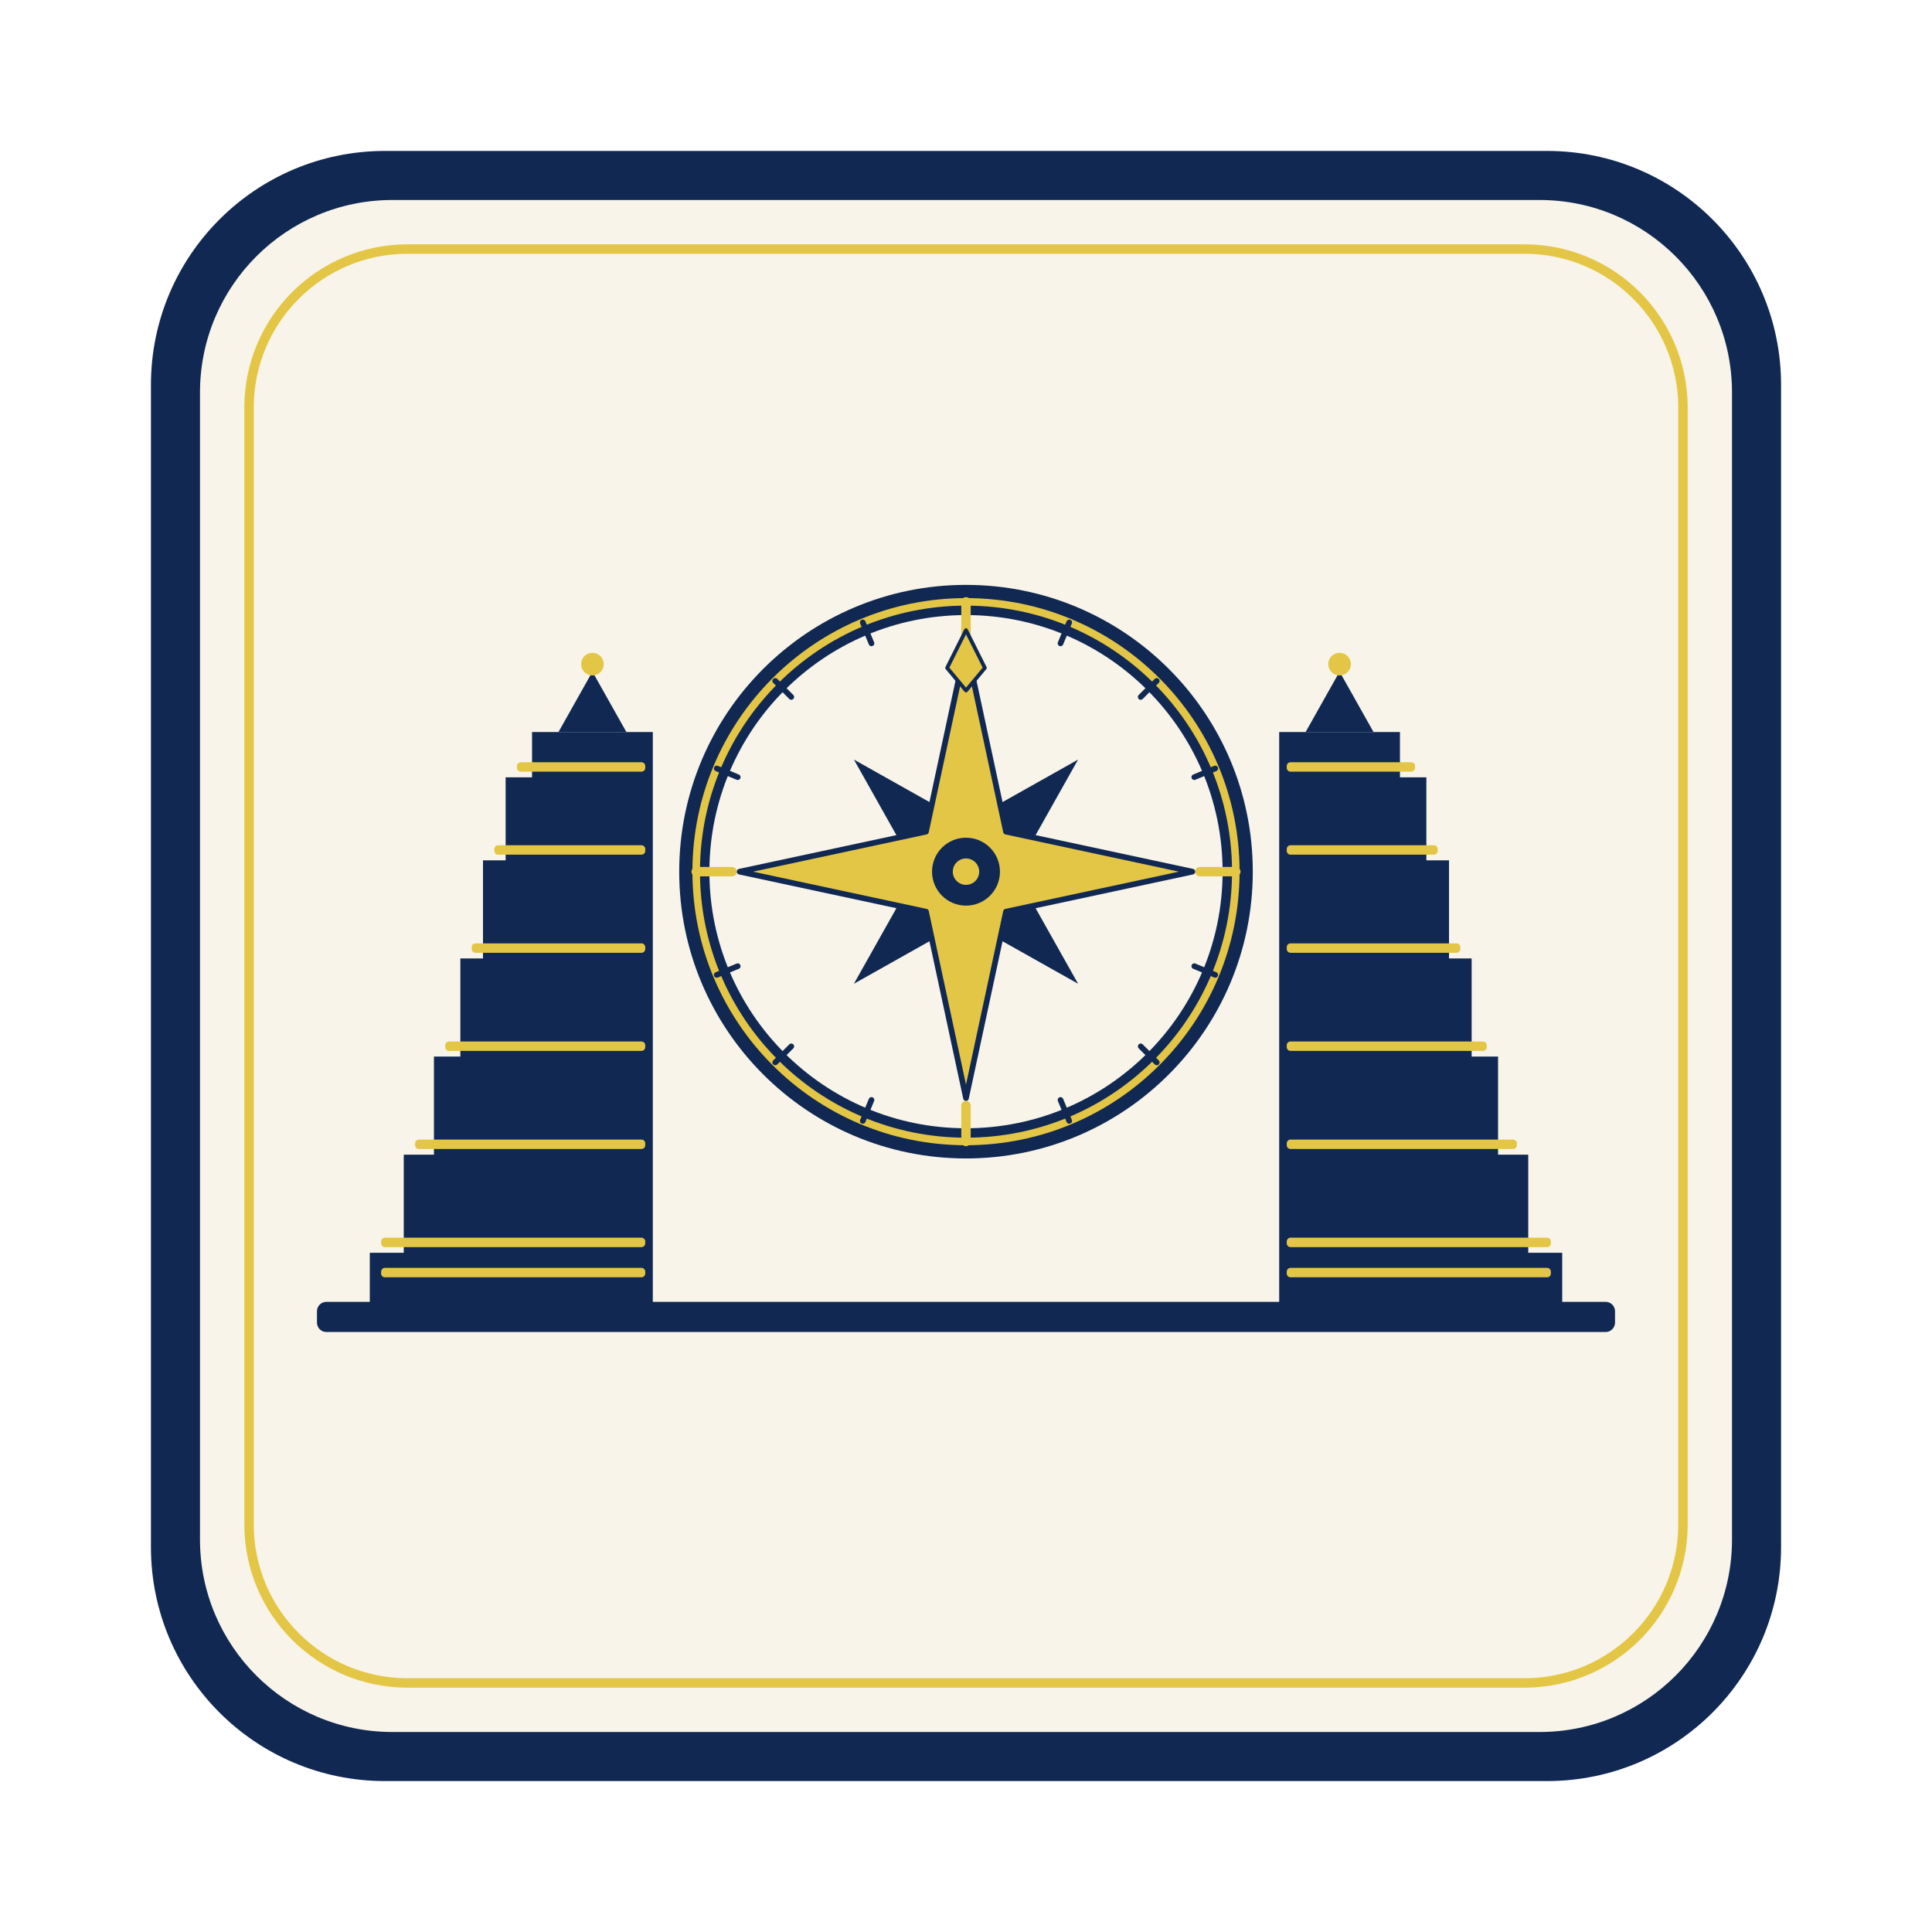
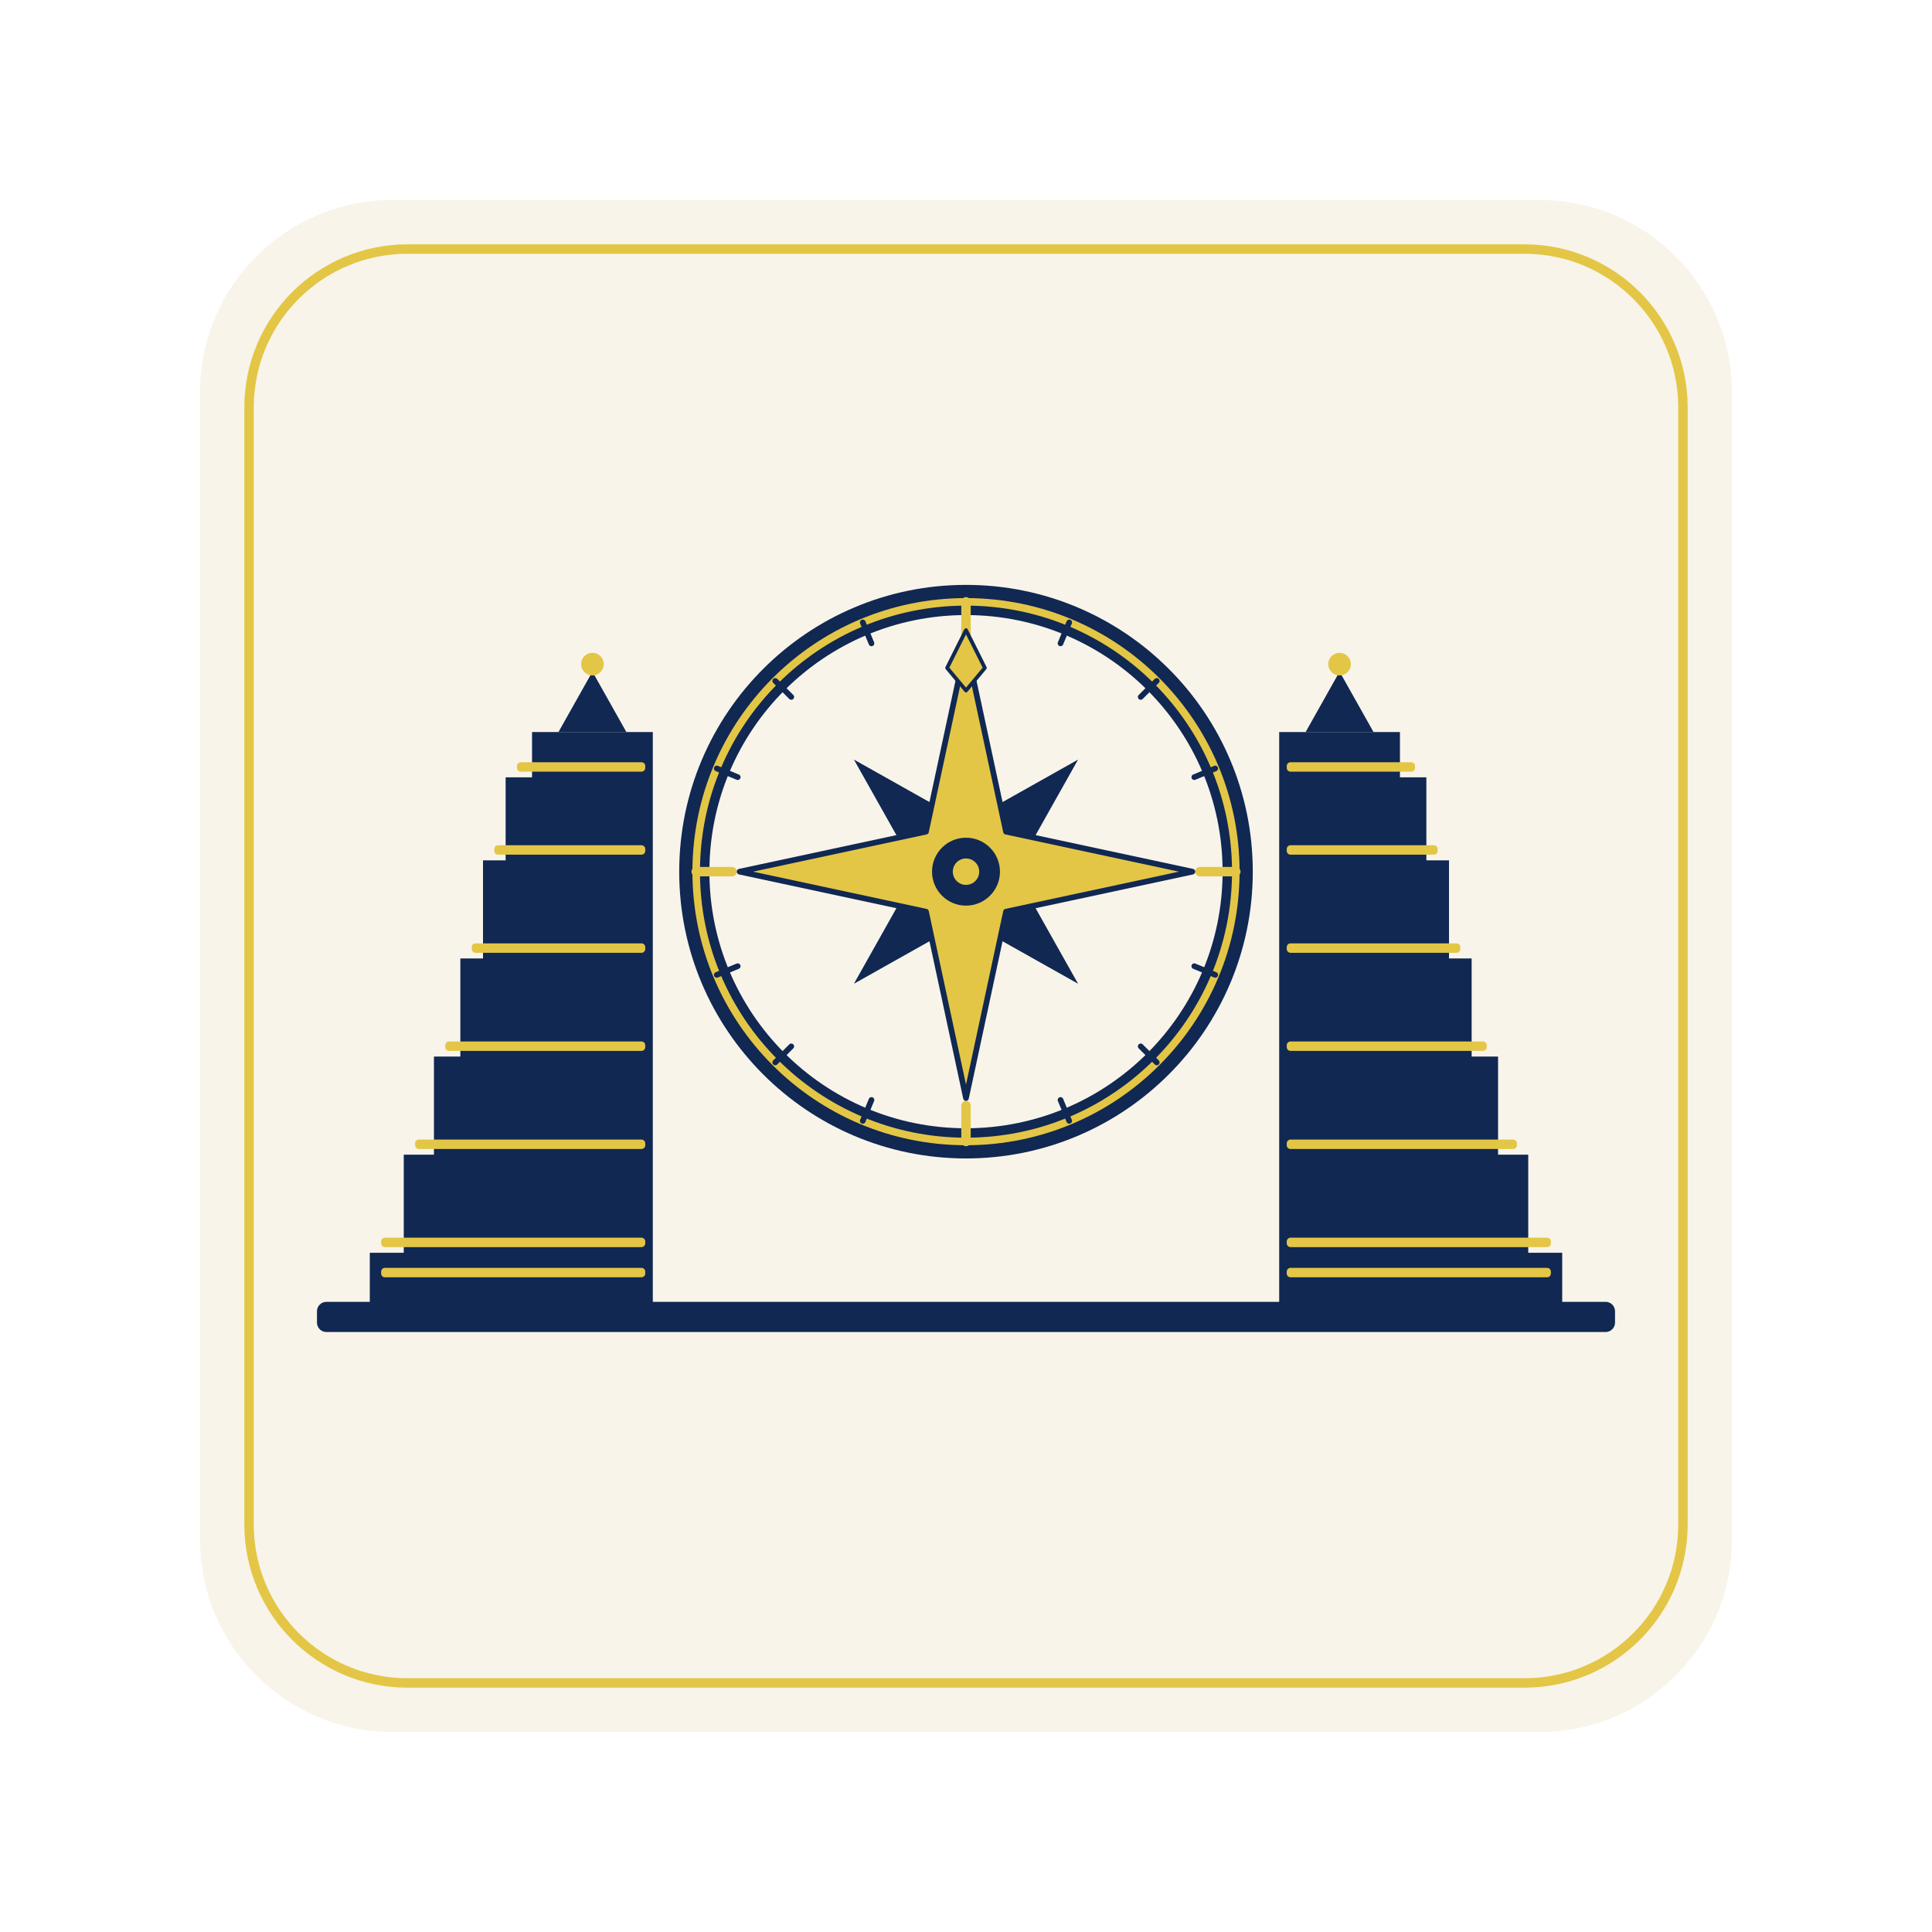
<svg xmlns="http://www.w3.org/2000/svg" width="1024" height="1024" viewBox="0 0 1024 1024" fill="none">
-   <rect x="80" y="80" width="864" height="864" rx="124" ry="124" fill="#102852" />
  <rect x="106" y="106" width="812" height="812" rx="102" ry="102" fill="#f8f4ea" />
  <rect x="132" y="132" width="760" height="760" rx="84" ry="84" fill="none" stroke="#e4c646" stroke-width="5" />
  <rect x="168" y="690" width="688" height="16" rx="5" ry="5" fill="#102852" />
  <g transform="translate(46,0)">
    <path d="M150 700 L150 664 L168 664 L168 612 L184 612 L184 560 L198 560 L198 508 L210 508 L210 456 L222 456 L222 412 L236 412 L236 388 L300 388 L300 700 Z" fill="#102852" />
    <path d="M250 388 L268 356 L286 388 Z" fill="#102852" />
    <circle cx="268" cy="352" r="6" fill="#e4c646" />
    <rect x="156" y="656" width="140" height="5" rx="2" ry="2" fill="#e4c646" />
    <rect x="174" y="604" width="122" height="5" rx="2" ry="2" fill="#e4c646" />
    <rect x="190" y="552" width="106" height="5" rx="2" ry="2" fill="#e4c646" />
    <rect x="204" y="500" width="92" height="5" rx="2" ry="2" fill="#e4c646" />
    <rect x="216" y="448" width="80" height="5" rx="2" ry="2" fill="#e4c646" />
    <rect x="228" y="404" width="68" height="5" rx="2" ry="2" fill="#e4c646" />
    <rect x="156" y="672" width="140" height="5" rx="2" ry="2" fill="#e4c646" />
  </g>
  <g transform="translate(1024,0) scale(-1,1)">
    <g transform="translate(46,0)">
      <path d="M150 700 L150 664 L168 664 L168 612 L184 612 L184 560 L198 560 L198 508 L210 508 L210 456 L222 456 L222 412 L236 412 L236 388 L300 388 L300 700 Z" fill="#102852" />
      <path d="M250 388 L268 356 L286 388 Z" fill="#102852" />
      <circle cx="268" cy="352" r="6" fill="#e4c646" />
      <rect x="156" y="656" width="140" height="5" rx="2" ry="2" fill="#e4c646" />
      <rect x="174" y="604" width="122" height="5" rx="2" ry="2" fill="#e4c646" />
      <rect x="190" y="552" width="106" height="5" rx="2" ry="2" fill="#e4c646" />
      <rect x="204" y="500" width="92" height="5" rx="2" ry="2" fill="#e4c646" />
      <rect x="216" y="448" width="80" height="5" rx="2" ry="2" fill="#e4c646" />
      <rect x="228" y="404" width="68" height="5" rx="2" ry="2" fill="#e4c646" />
      <rect x="156" y="672" width="140" height="5" rx="2" ry="2" fill="#e4c646" />
    </g>
  </g>
  <circle cx="512" cy="462" r="152" fill="#102852" />
  <circle cx="512" cy="462" r="136" fill="#f8f4ea" />
  <circle cx="512" cy="462" r="143" fill="none" stroke="#e4c646" stroke-width="4" />
  <line x1="512.0" y1="338.0" x2="512.0" y2="319.0" stroke="#e4c646" stroke-width="5" stroke-linecap="round" />
  <line x1="562.1" y1="341.0" x2="566.7" y2="329.9" stroke="#102852" stroke-width="3" stroke-linecap="round" />
  <line x1="604.6" y1="369.4" x2="613.1" y2="360.9" stroke="#102852" stroke-width="3" stroke-linecap="round" />
  <line x1="633.0" y1="411.9" x2="644.1" y2="407.3" stroke="#102852" stroke-width="3" stroke-linecap="round" />
  <line x1="636.0" y1="462.0" x2="655.0" y2="462.0" stroke="#e4c646" stroke-width="5" stroke-linecap="round" />
  <line x1="633.0" y1="512.1" x2="644.1" y2="516.7" stroke="#102852" stroke-width="3" stroke-linecap="round" />
  <line x1="604.6" y1="554.6" x2="613.1" y2="563.1" stroke="#102852" stroke-width="3" stroke-linecap="round" />
  <line x1="562.1" y1="583.0" x2="566.7" y2="594.1" stroke="#102852" stroke-width="3" stroke-linecap="round" />
  <line x1="512.0" y1="586.0" x2="512.0" y2="605.0" stroke="#e4c646" stroke-width="5" stroke-linecap="round" />
  <line x1="461.9" y1="583.0" x2="457.3" y2="594.1" stroke="#102852" stroke-width="3" stroke-linecap="round" />
  <line x1="419.4" y1="554.6" x2="410.9" y2="563.1" stroke="#102852" stroke-width="3" stroke-linecap="round" />
  <line x1="391.0" y1="512.1" x2="379.9" y2="516.7" stroke="#102852" stroke-width="3" stroke-linecap="round" />
  <line x1="388.0" y1="462.0" x2="369.0" y2="462.0" stroke="#e4c646" stroke-width="5" stroke-linecap="round" />
  <line x1="391.0" y1="411.9" x2="379.9" y2="407.3" stroke="#102852" stroke-width="3" stroke-linecap="round" />
  <line x1="419.4" y1="369.4" x2="410.9" y2="360.9" stroke="#102852" stroke-width="3" stroke-linecap="round" />
  <line x1="461.9" y1="341.0" x2="457.3" y2="329.9" stroke="#102852" stroke-width="3" stroke-linecap="round" />
  <path d="M 571.4 402.6 L 538.0 462.0 L 571.4 521.4 L 512.0 488.0 L 452.6 521.4 L 486.0 462.0 L 452.6 402.6 L 512.0 436.0 Z" fill="#102852" />
  <path d="M 512.0 342.0 L 533.2 440.8 L 632.0 462.0 L 533.2 483.2 L 512.0 582.0 L 490.8 483.2 L 392.0 462.0 L 490.8 440.8 Z" fill="#e4c646" stroke="#102852" stroke-width="3" stroke-linejoin="round" stroke-linecap="round" />
  <path d="M 512.0 334.0 L 522.0 354.0 L 512.0 366.0 L 502.0 354.0 Z" fill="#e4c646" stroke="#102852" stroke-width="2" stroke-linejoin="round" stroke-linecap="round" />
  <circle cx="512" cy="462" r="18" fill="#102852" />
  <circle cx="512" cy="462" r="7" fill="#e4c646" />
</svg>
